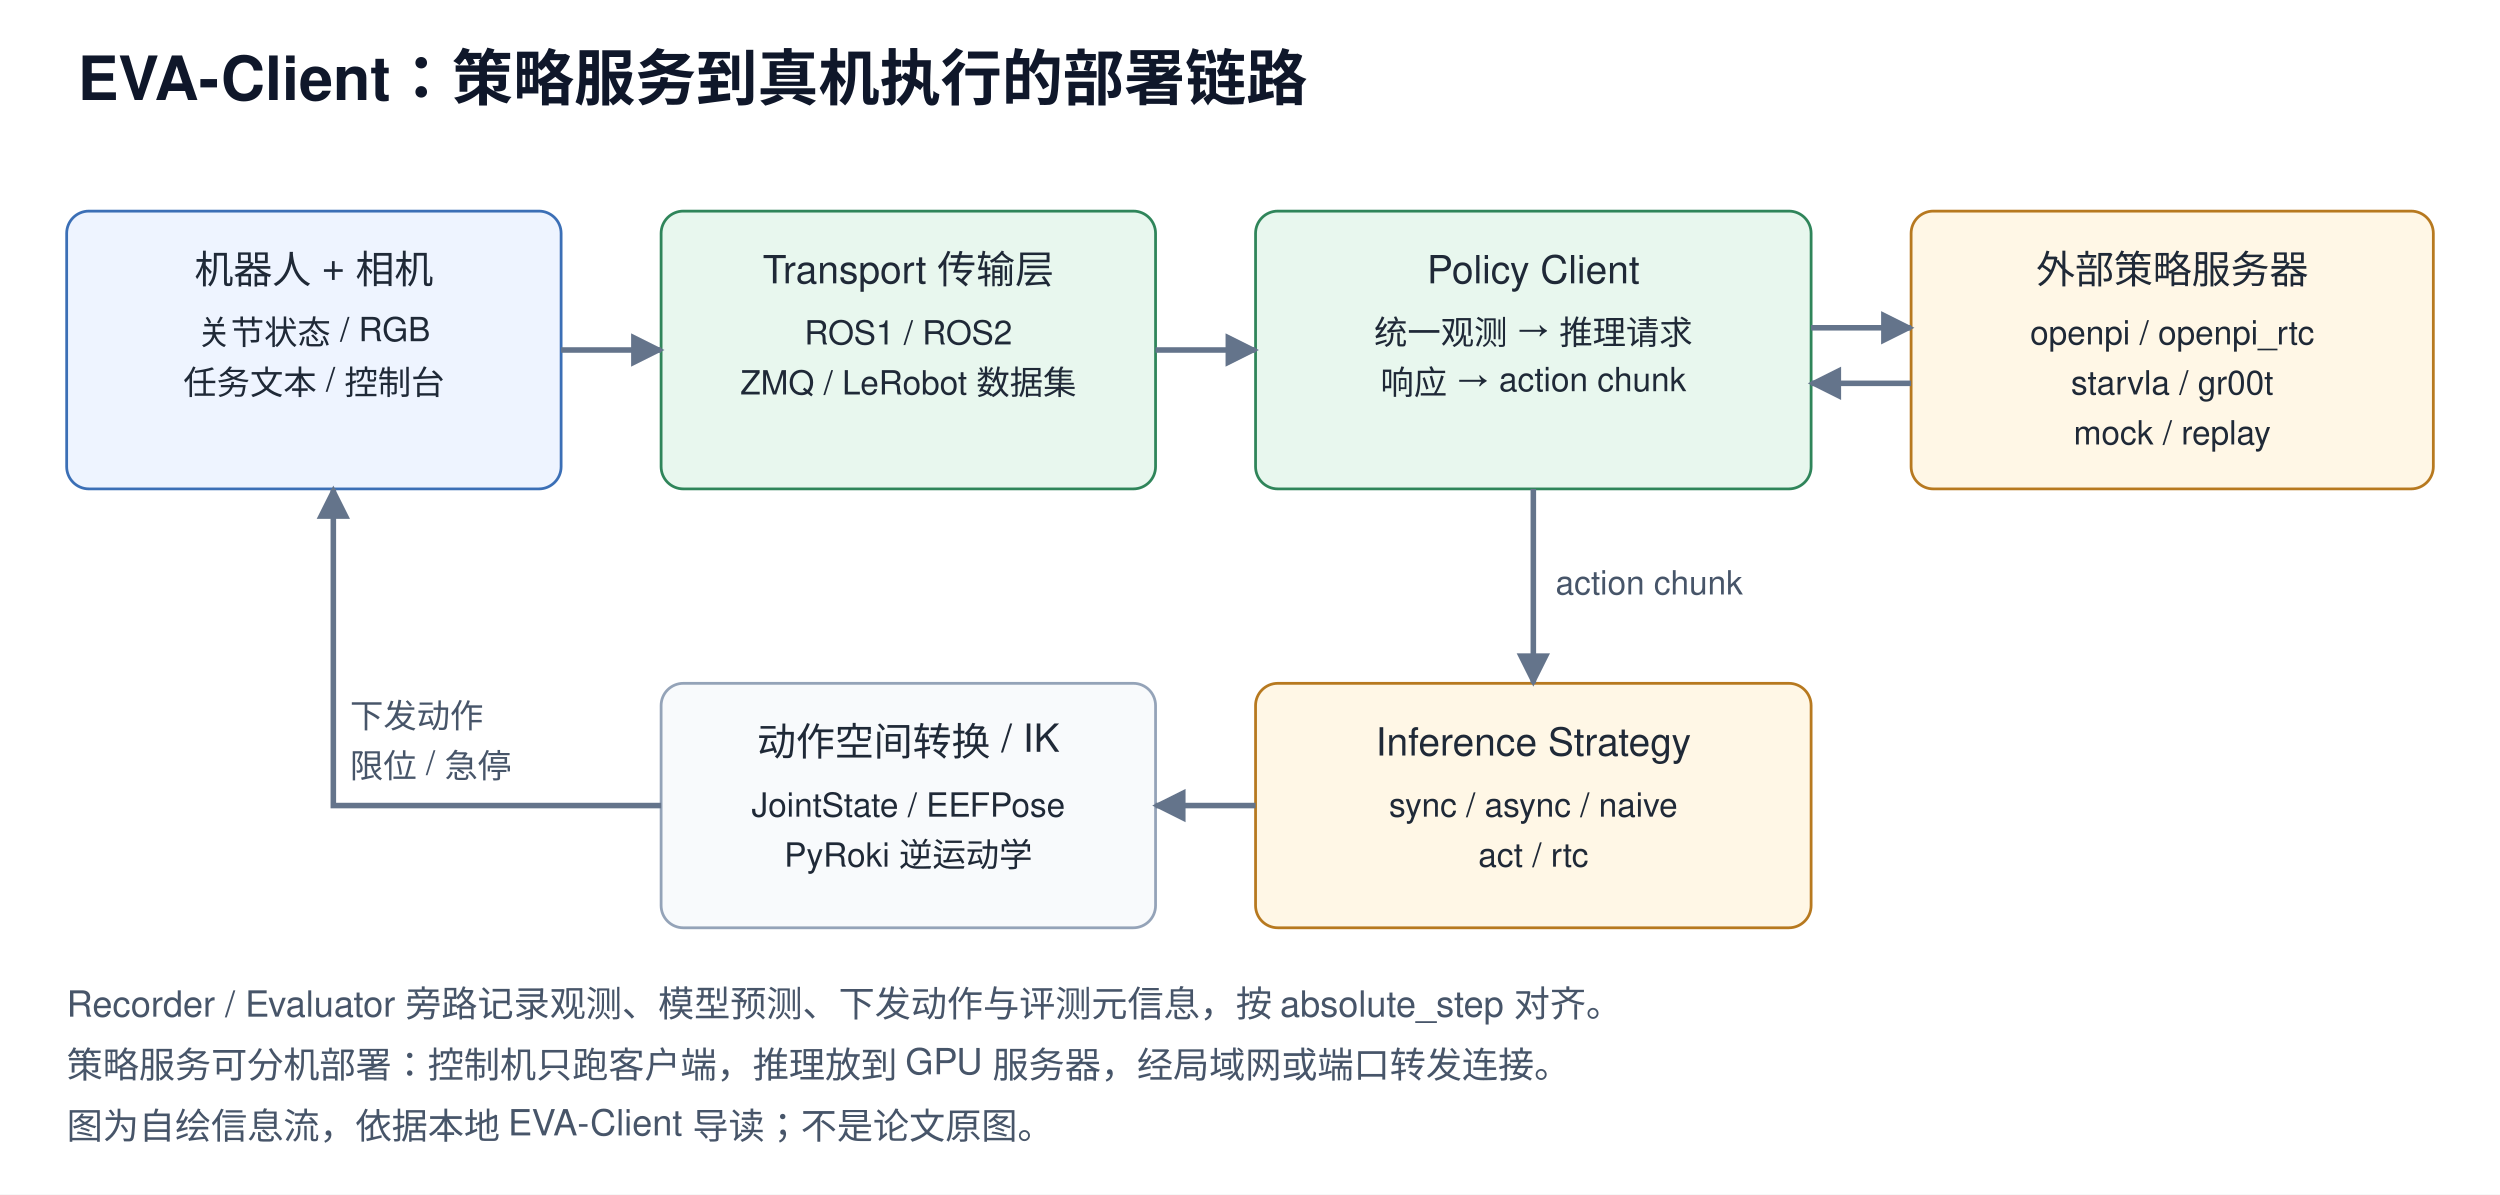
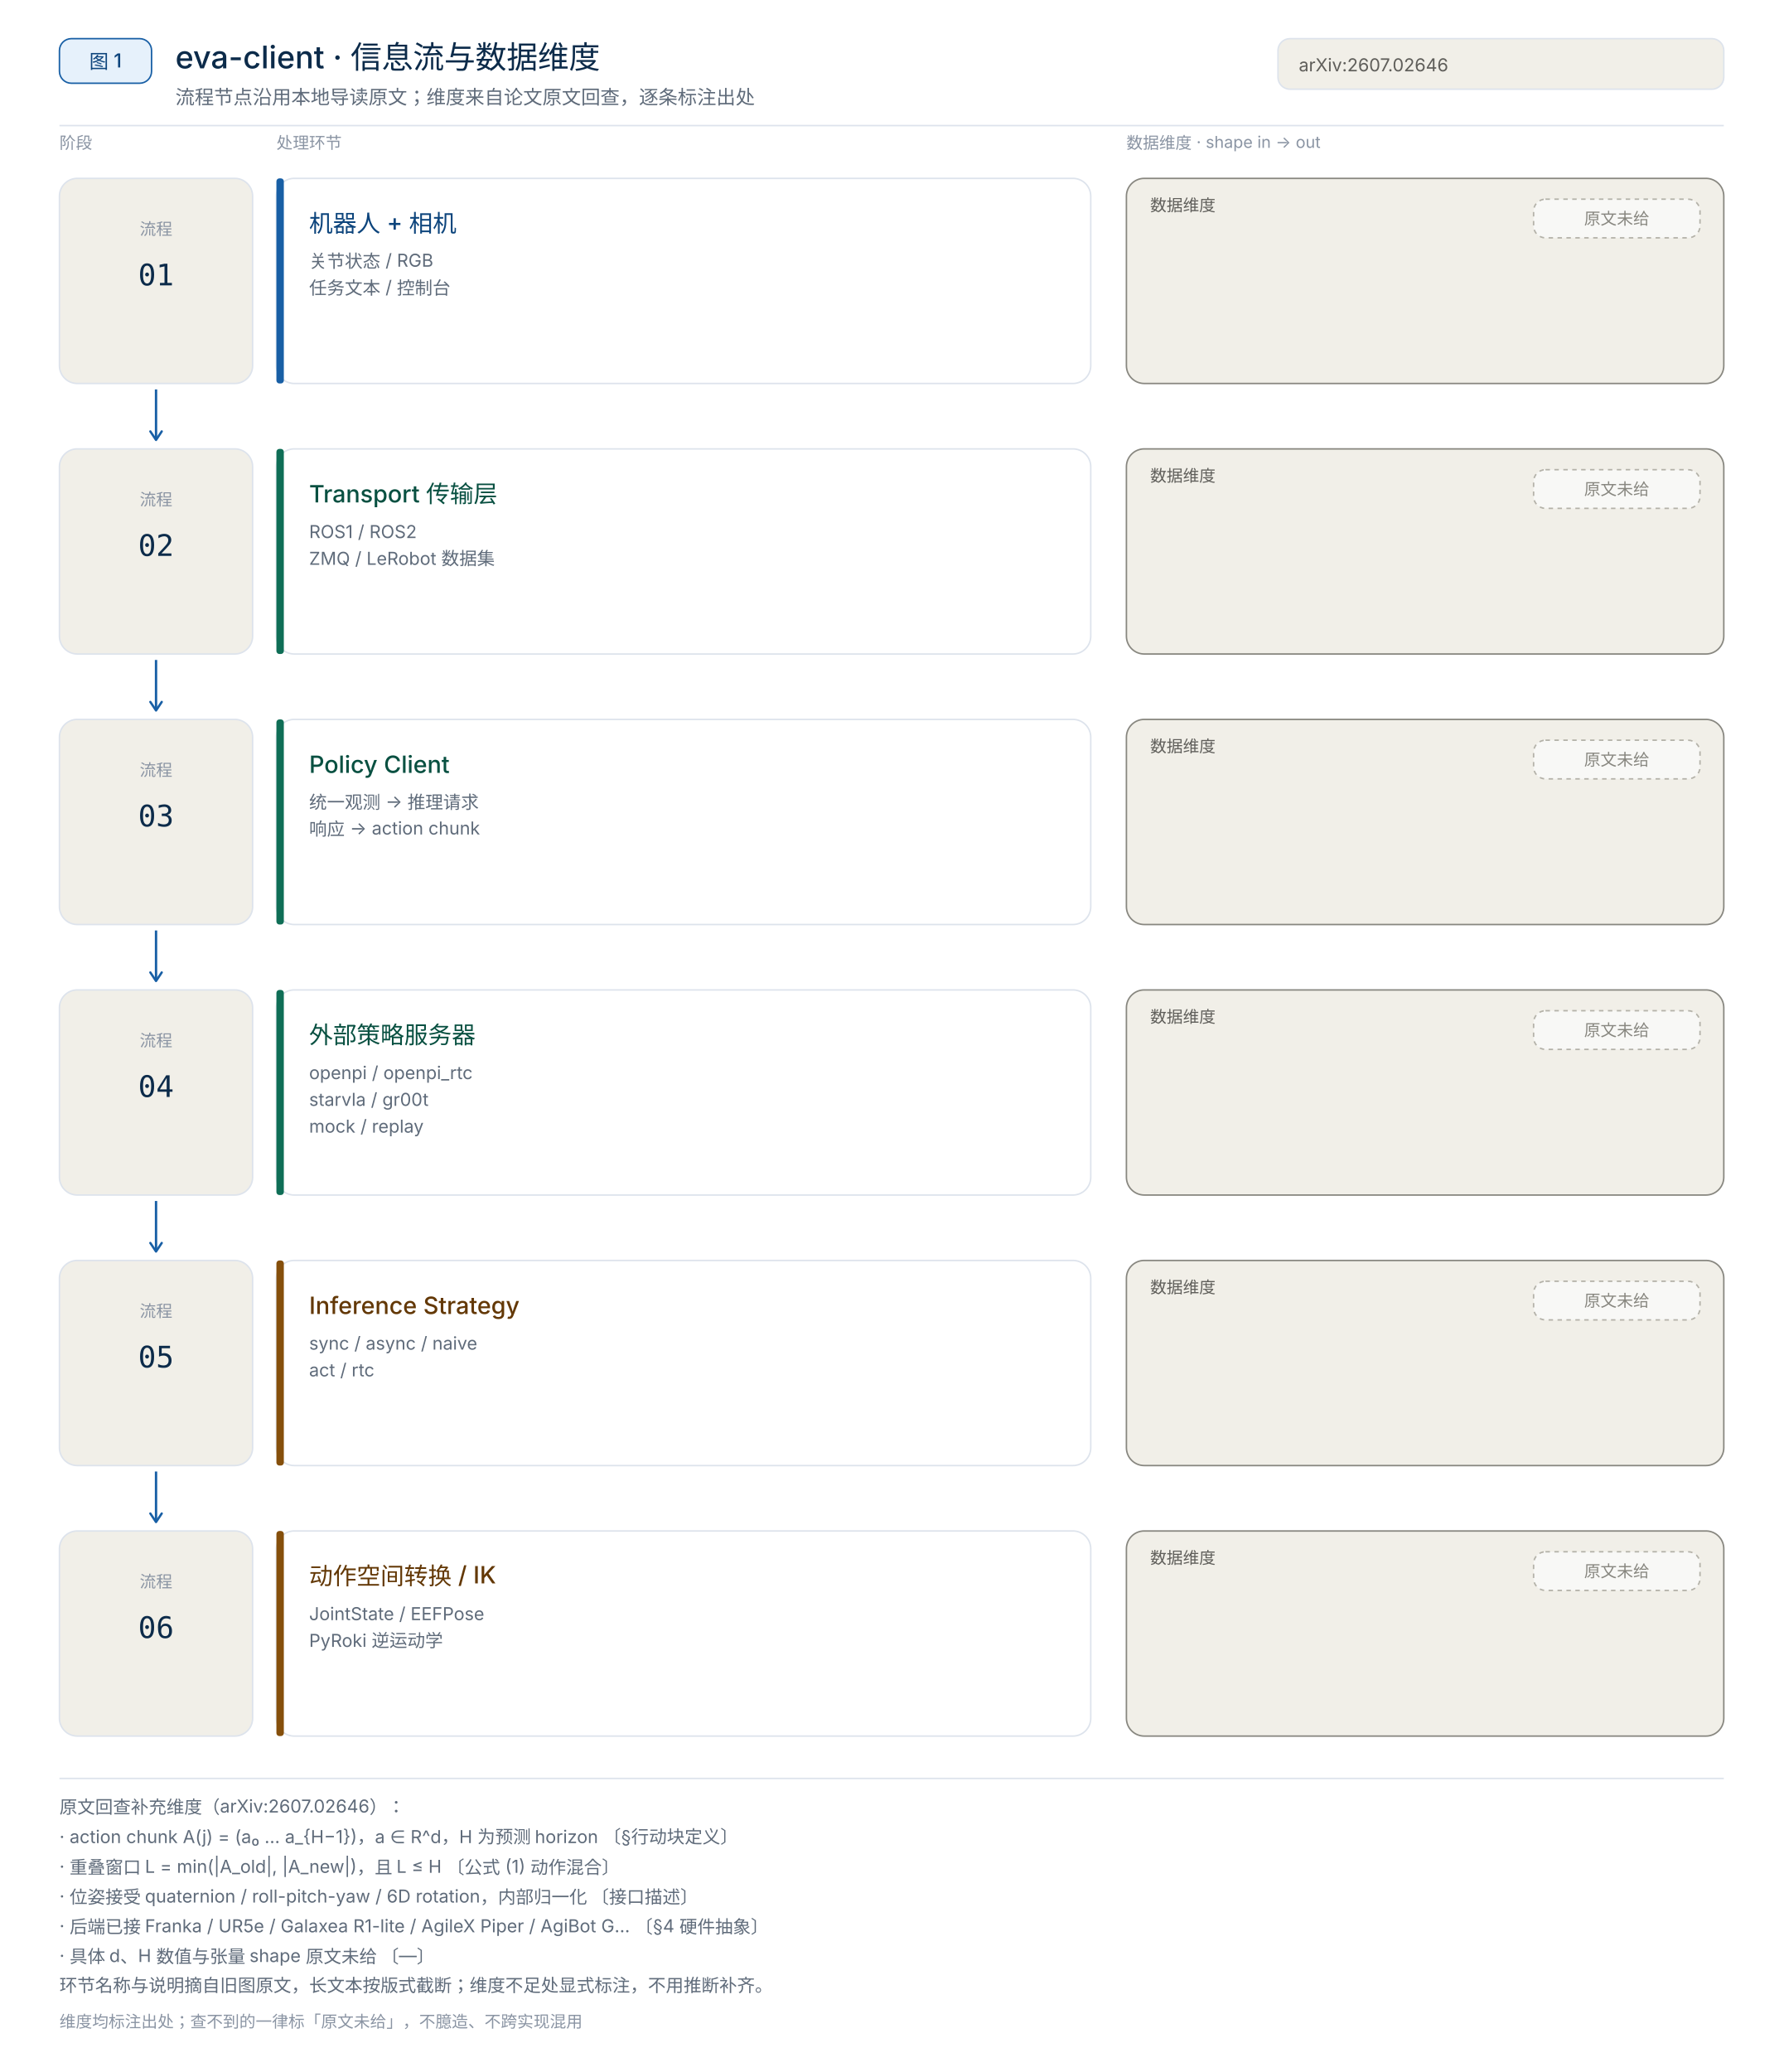
- <svg xmlns="http://www.w3.org/2000/svg" width="900" height="430" viewBox="0 0 900 430">
+ <svg xmlns="http://www.w3.org/2000/svg" width="1200" height="1394" viewBox="0 0 1200 1394" role="img">
  <defs>
-     <marker id="arrow" viewBox="0 0 10 10" refX="9" refY="5" markerWidth="6" markerHeight="6" orient="auto-start-reverse">
-       <path d="M 0 0 L 10 5 L 0 10 z" fill="#64748b" />
+     <marker id="arrow" viewBox="0 0 10 10" refX="8" refY="5" markerWidth="6" markerHeight="6" orient="auto-start-reverse">
+       <path d="M2 1L8 5L2 9" fill="none" stroke="#185FA5" stroke-width="1.6" stroke-linecap="round" stroke-linejoin="round" />
    </marker>
  </defs>
-   <rect width="900" height="430" fill="#ffffff" />
-   <text x="28" y="36" font-family="Helvetica, Arial, sans-serif" font-size="22" font-weight="bold" fill="#0f172a">EVA-Client：策略服务到真机执行的部署链路</text>
-   <rect x="24" y="76" width="178" height="100" rx="8" fill="#eef4ff" stroke="#3b6fb6" />
-   <text x="113" y="102" font-family="Helvetica, Arial, sans-serif" font-size="14" text-anchor="middle" fill="#1f2937">机器人 + 相机</text>
-   <text x="113" y="124" font-family="Helvetica, Arial, sans-serif" font-size="12" text-anchor="middle" fill="#1f2937">关节状态 / RGB</text>
-   <text x="113" y="142" font-family="Helvetica, Arial, sans-serif" font-size="12" text-anchor="middle" fill="#1f2937">任务文本 / 控制台</text>
-   <rect x="238" y="76" width="178" height="100" rx="8" fill="#e8f7ee" stroke="#2f855a" />
-   <text x="327" y="102" font-family="Helvetica, Arial, sans-serif" font-size="14" text-anchor="middle" fill="#1f2937">Transport 传输层</text>
-   <text x="327" y="124" font-family="Helvetica, Arial, sans-serif" font-size="12" text-anchor="middle" fill="#1f2937">ROS1 / ROS2</text>
-   <text x="327" y="142" font-family="Helvetica, Arial, sans-serif" font-size="12" text-anchor="middle" fill="#1f2937">ZMQ / LeRobot 数据集</text>
-   <rect x="452" y="76" width="200" height="100" rx="8" fill="#e8f7ee" stroke="#2f855a" />
-   <text x="552" y="102" font-family="Helvetica, Arial, sans-serif" font-size="14" text-anchor="middle" fill="#1f2937">Policy Client</text>
-   <text x="552" y="124" font-family="Helvetica, Arial, sans-serif" font-size="12" text-anchor="middle" fill="#1f2937">统一观测 → 推理请求</text>
-   <text x="552" y="142" font-family="Helvetica, Arial, sans-serif" font-size="12" text-anchor="middle" fill="#1f2937">响应 → action chunk</text>
-   <rect x="688" y="76" width="188" height="100" rx="8" fill="#fff7e6" stroke="#b7791f" />
-   <text x="782" y="102" font-family="Helvetica, Arial, sans-serif" font-size="14" text-anchor="middle" fill="#1f2937">外部策略服务器</text>
-   <text x="782" y="124" font-family="Helvetica, Arial, sans-serif" font-size="12" text-anchor="middle" fill="#1f2937">openpi / openpi_rtc</text>
-   <text x="782" y="142" font-family="Helvetica, Arial, sans-serif" font-size="12" text-anchor="middle" fill="#1f2937">starvla / gr00t</text>
-   <text x="782" y="160" font-family="Helvetica, Arial, sans-serif" font-size="12" text-anchor="middle" fill="#1f2937">mock / replay</text>
-   <line x1="202" y1="126" x2="238" y2="126" stroke="#64748b" stroke-width="2" marker-end="url(#arrow)" />
-   <line x1="416" y1="126" x2="452" y2="126" stroke="#64748b" stroke-width="2" marker-end="url(#arrow)" />
-   <line x1="652" y1="118" x2="688" y2="118" stroke="#64748b" stroke-width="2" marker-end="url(#arrow)" />
-   <line x1="688" y1="138" x2="652" y2="138" stroke="#64748b" stroke-width="2" marker-end="url(#arrow)" />
-   <rect x="452" y="246" width="200" height="88" rx="8" fill="#fff7e6" stroke="#b7791f" />
-   <text x="552" y="272" font-family="Helvetica, Arial, sans-serif" font-size="14" text-anchor="middle" fill="#1f2937">Inference Strategy</text>
-   <text x="552" y="294" font-family="Helvetica, Arial, sans-serif" font-size="12" text-anchor="middle" fill="#1f2937">sync / async / naive</text>
-   <text x="552" y="312" font-family="Helvetica, Arial, sans-serif" font-size="12" text-anchor="middle" fill="#1f2937">act / rtc</text>
-   <rect x="238" y="246" width="178" height="88" rx="8" fill="#f8fafc" stroke="#94a3b8" />
-   <text x="327" y="272" font-family="Helvetica, Arial, sans-serif" font-size="14" text-anchor="middle" fill="#1f2937">动作空间转换 / IK</text>
-   <text x="327" y="294" font-family="Helvetica, Arial, sans-serif" font-size="12" text-anchor="middle" fill="#1f2937">JointState / EEFPose</text>
-   <text x="327" y="312" font-family="Helvetica, Arial, sans-serif" font-size="12" text-anchor="middle" fill="#1f2937">PyRoki 逆运动学</text>
-   <line x1="552" y1="176" x2="552" y2="246" stroke="#64748b" stroke-width="2" marker-end="url(#arrow)" />
-   <text x="560" y="214" font-family="Helvetica, Arial, sans-serif" font-size="12" fill="#475569">action chunk</text>
-   <line x1="452" y1="290" x2="416" y2="290" stroke="#64748b" stroke-width="2" marker-end="url(#arrow)" />
-   <path d="M 238 290 H 120 V 176" fill="none" stroke="#64748b" stroke-width="2" marker-end="url(#arrow)" />
-   <text x="126" y="262" font-family="Helvetica, Arial, sans-serif" font-size="12" fill="#475569">下发动作</text>
-   <text x="126" y="280" font-family="Helvetica, Arial, sans-serif" font-size="12" fill="#475569">限位 / 急停</text>
-   <text x="24" y="366" font-family="Helvetica, Arial, sans-serif" font-size="13" fill="#475569">Recorder / Evaluator 旁路记录观测、模型预测、下发动作与评测元信息，按 absolute_step 对齐。</text>
-   <text x="24" y="388" font-family="Helvetica, Arial, sans-serif" font-size="13" fill="#475569">策略服务可分机部署：控制机只跑客户端，推理放到 GPU 服务器，经局域网或端口转发连接。</text>
-   <text x="24" y="410" font-family="Helvetica, Arial, sans-serif" font-size="13" fill="#475569">图为自绘信息流，依据本地 EVA-Client 导读；不是论文原图。</text>
+   <rect x="0" y="0" width="1200" height="1394" rx="0" fill="#FFFFFF" stroke="#FFFFFF" stroke-width="1" />
+   <text x="118" y="46" font-family="-apple-system,BlinkMacSystemFont,'PingFang SC','Microsoft YaHei',sans-serif" font-size="21" font-weight="500" fill="#0C2B4A" text-anchor="start">eva-client · 信息流与数据维度</text>
+   <text x="118" y="70" font-family="-apple-system,BlinkMacSystemFont,'PingFang SC','Microsoft YaHei',sans-serif" font-size="13" font-weight="400" fill="#5F6B7A" text-anchor="start">流程节点沿用本地导读原文；维度来自论文原文回查，逐条标注出处</text>
+   <rect x="40" y="84" width="1120" height="1" rx="0" fill="#DDE3EC" stroke="#DDE3EC" stroke-width="0" />
+   <rect x="860" y="26" width="300" height="34" rx="8" fill="#F1EFE8" stroke="#DDE3EC" stroke-width="1" />
+   <text x="874" y="48" font-family="-apple-system,BlinkMacSystemFont,'PingFang SC','Microsoft YaHei',sans-serif" font-size="12" font-weight="400" fill="#5F5E5A" text-anchor="start">arXiv:2607.02646</text>
+   <rect x="40" y="26" width="62" height="30" rx="8" fill="#E6F1FB" stroke="#185FA5" stroke-width="1" />
+   <text x="71" y="46" font-family="-apple-system,BlinkMacSystemFont,'PingFang SC','Microsoft YaHei',sans-serif" font-size="13" font-weight="500" fill="#0C447C" text-anchor="middle">图 1</text>
+   <text x="40" y="100" font-family="-apple-system,BlinkMacSystemFont,'PingFang SC','Microsoft YaHei',sans-serif" font-size="11" font-weight="400" fill="#8A94A3" text-anchor="start">阶段</text>
+   <text x="186" y="100" font-family="-apple-system,BlinkMacSystemFont,'PingFang SC','Microsoft YaHei',sans-serif" font-size="11" font-weight="400" fill="#8A94A3" text-anchor="start">处理环节</text>
+   <text x="758" y="100" font-family="-apple-system,BlinkMacSystemFont,'PingFang SC','Microsoft YaHei',sans-serif" font-size="11" font-weight="400" fill="#8A94A3" text-anchor="start">数据维度 · shape in → out</text>
+   <rect x="40" y="120" width="130" height="138" rx="12" fill="#F1EFE8" stroke="#DDE3EC" stroke-width="1" />
+   <text x="105" y="158" font-family="-apple-system,BlinkMacSystemFont,'PingFang SC','Microsoft YaHei',sans-serif" font-size="11" font-weight="400" fill="#8A94A3" text-anchor="middle">流程</text>
+   <text x="105" y="192" font-family="ui-monospace,SFMono-Regular,Menlo,Consolas,monospace" font-size="20" font-weight="500" fill="#0C2B4A" text-anchor="middle">01</text>
+   <rect x="186" y="120" width="548" height="138" rx="12" fill="#FFFFFF" stroke="#DDE3EC" stroke-width="1" />
+   <rect x="186" y="120" width="5" height="138" rx="2" fill="#185FA5" stroke="#185FA5" stroke-width="0" />
+   <text x="208" y="156" font-family="-apple-system,BlinkMacSystemFont,'PingFang SC','Microsoft YaHei',sans-serif" font-size="16" font-weight="500" fill="#0C447C" text-anchor="start">机器人 + 相机</text>
+   <text x="208" y="180" font-family="-apple-system,BlinkMacSystemFont,'PingFang SC','Microsoft YaHei',sans-serif" font-size="12" font-weight="400" fill="#5F6B7A" text-anchor="start">关节状态 / RGB</text>
+   <text x="208" y="198" font-family="-apple-system,BlinkMacSystemFont,'PingFang SC','Microsoft YaHei',sans-serif" font-size="12" font-weight="400" fill="#5F6B7A" text-anchor="start">任务文本 / 控制台</text>
+   <rect x="758" y="120" width="402" height="138" rx="12" fill="#F1EFE8" stroke="#888780" stroke-width="1" />
+   <text x="774" y="142" font-family="-apple-system,BlinkMacSystemFont,'PingFang SC','Microsoft YaHei',sans-serif" font-size="11" font-weight="500" fill="#5F5E5A" text-anchor="start">数据维度</text>
+   <rect x="1032" y="134" width="112" height="26" rx="8" fill="#F8F8F6" stroke="#B4B2A9" stroke-width="1" stroke-dasharray="3 3" />
+   <text x="1088" y="151" font-family="-apple-system,BlinkMacSystemFont,'PingFang SC','Microsoft YaHei',sans-serif" font-size="11" font-weight="400" fill="#888780" text-anchor="middle">原文未给</text>
+   <path d="M105 262 L105 296" fill="none" stroke="#185FA5" stroke-width="1.6" marker-end="url(#arrow)" />
+   <rect x="40" y="302" width="130" height="138" rx="12" fill="#F1EFE8" stroke="#DDE3EC" stroke-width="1" />
+   <text x="105" y="340" font-family="-apple-system,BlinkMacSystemFont,'PingFang SC','Microsoft YaHei',sans-serif" font-size="11" font-weight="400" fill="#8A94A3" text-anchor="middle">流程</text>
+   <text x="105" y="374" font-family="ui-monospace,SFMono-Regular,Menlo,Consolas,monospace" font-size="20" font-weight="500" fill="#0C2B4A" text-anchor="middle">02</text>
+   <rect x="186" y="302" width="548" height="138" rx="12" fill="#FFFFFF" stroke="#DDE3EC" stroke-width="1" />
+   <rect x="186" y="302" width="5" height="138" rx="2" fill="#0F6E56" stroke="#0F6E56" stroke-width="0" />
+   <text x="208" y="338" font-family="-apple-system,BlinkMacSystemFont,'PingFang SC','Microsoft YaHei',sans-serif" font-size="16" font-weight="500" fill="#085041" text-anchor="start">Transport 传输层</text>
+   <text x="208" y="362" font-family="-apple-system,BlinkMacSystemFont,'PingFang SC','Microsoft YaHei',sans-serif" font-size="12" font-weight="400" fill="#5F6B7A" text-anchor="start">ROS1 / ROS2</text>
+   <text x="208" y="380" font-family="-apple-system,BlinkMacSystemFont,'PingFang SC','Microsoft YaHei',sans-serif" font-size="12" font-weight="400" fill="#5F6B7A" text-anchor="start">ZMQ / LeRobot 数据集</text>
+   <rect x="758" y="302" width="402" height="138" rx="12" fill="#F1EFE8" stroke="#888780" stroke-width="1" />
+   <text x="774" y="324" font-family="-apple-system,BlinkMacSystemFont,'PingFang SC','Microsoft YaHei',sans-serif" font-size="11" font-weight="500" fill="#5F5E5A" text-anchor="start">数据维度</text>
+   <rect x="1032" y="316" width="112" height="26" rx="8" fill="#F8F8F6" stroke="#B4B2A9" stroke-width="1" stroke-dasharray="3 3" />
+   <text x="1088" y="333" font-family="-apple-system,BlinkMacSystemFont,'PingFang SC','Microsoft YaHei',sans-serif" font-size="11" font-weight="400" fill="#888780" text-anchor="middle">原文未给</text>
+   <path d="M105 444 L105 478" fill="none" stroke="#185FA5" stroke-width="1.6" marker-end="url(#arrow)" />
+   <rect x="40" y="484" width="130" height="138" rx="12" fill="#F1EFE8" stroke="#DDE3EC" stroke-width="1" />
+   <text x="105" y="522" font-family="-apple-system,BlinkMacSystemFont,'PingFang SC','Microsoft YaHei',sans-serif" font-size="11" font-weight="400" fill="#8A94A3" text-anchor="middle">流程</text>
+   <text x="105" y="556" font-family="ui-monospace,SFMono-Regular,Menlo,Consolas,monospace" font-size="20" font-weight="500" fill="#0C2B4A" text-anchor="middle">03</text>
+   <rect x="186" y="484" width="548" height="138" rx="12" fill="#FFFFFF" stroke="#DDE3EC" stroke-width="1" />
+   <rect x="186" y="484" width="5" height="138" rx="2" fill="#0F6E56" stroke="#0F6E56" stroke-width="0" />
+   <text x="208" y="520" font-family="-apple-system,BlinkMacSystemFont,'PingFang SC','Microsoft YaHei',sans-serif" font-size="16" font-weight="500" fill="#085041" text-anchor="start">Policy Client</text>
+   <text x="208" y="544" font-family="-apple-system,BlinkMacSystemFont,'PingFang SC','Microsoft YaHei',sans-serif" font-size="12" font-weight="400" fill="#5F6B7A" text-anchor="start">统一观测 → 推理请求</text>
+   <text x="208" y="562" font-family="-apple-system,BlinkMacSystemFont,'PingFang SC','Microsoft YaHei',sans-serif" font-size="12" font-weight="400" fill="#5F6B7A" text-anchor="start">响应 → action chunk</text>
+   <rect x="758" y="484" width="402" height="138" rx="12" fill="#F1EFE8" stroke="#888780" stroke-width="1" />
+   <text x="774" y="506" font-family="-apple-system,BlinkMacSystemFont,'PingFang SC','Microsoft YaHei',sans-serif" font-size="11" font-weight="500" fill="#5F5E5A" text-anchor="start">数据维度</text>
+   <rect x="1032" y="498" width="112" height="26" rx="8" fill="#F8F8F6" stroke="#B4B2A9" stroke-width="1" stroke-dasharray="3 3" />
+   <text x="1088" y="515" font-family="-apple-system,BlinkMacSystemFont,'PingFang SC','Microsoft YaHei',sans-serif" font-size="11" font-weight="400" fill="#888780" text-anchor="middle">原文未给</text>
+   <path d="M105 626 L105 660" fill="none" stroke="#185FA5" stroke-width="1.6" marker-end="url(#arrow)" />
+   <rect x="40" y="666" width="130" height="138" rx="12" fill="#F1EFE8" stroke="#DDE3EC" stroke-width="1" />
+   <text x="105" y="704" font-family="-apple-system,BlinkMacSystemFont,'PingFang SC','Microsoft YaHei',sans-serif" font-size="11" font-weight="400" fill="#8A94A3" text-anchor="middle">流程</text>
+   <text x="105" y="738" font-family="ui-monospace,SFMono-Regular,Menlo,Consolas,monospace" font-size="20" font-weight="500" fill="#0C2B4A" text-anchor="middle">04</text>
+   <rect x="186" y="666" width="548" height="138" rx="12" fill="#FFFFFF" stroke="#DDE3EC" stroke-width="1" />
+   <rect x="186" y="666" width="5" height="138" rx="2" fill="#0F6E56" stroke="#0F6E56" stroke-width="0" />
+   <text x="208" y="702" font-family="-apple-system,BlinkMacSystemFont,'PingFang SC','Microsoft YaHei',sans-serif" font-size="16" font-weight="500" fill="#085041" text-anchor="start">外部策略服务器</text>
+   <text x="208" y="726" font-family="-apple-system,BlinkMacSystemFont,'PingFang SC','Microsoft YaHei',sans-serif" font-size="12" font-weight="400" fill="#5F6B7A" text-anchor="start">openpi / openpi_rtc</text>
+   <text x="208" y="744" font-family="-apple-system,BlinkMacSystemFont,'PingFang SC','Microsoft YaHei',sans-serif" font-size="12" font-weight="400" fill="#5F6B7A" text-anchor="start">starvla / gr00t</text>
+   <text x="208" y="762" font-family="-apple-system,BlinkMacSystemFont,'PingFang SC','Microsoft YaHei',sans-serif" font-size="12" font-weight="400" fill="#5F6B7A" text-anchor="start">mock / replay</text>
+   <rect x="758" y="666" width="402" height="138" rx="12" fill="#F1EFE8" stroke="#888780" stroke-width="1" />
+   <text x="774" y="688" font-family="-apple-system,BlinkMacSystemFont,'PingFang SC','Microsoft YaHei',sans-serif" font-size="11" font-weight="500" fill="#5F5E5A" text-anchor="start">数据维度</text>
+   <rect x="1032" y="680" width="112" height="26" rx="8" fill="#F8F8F6" stroke="#B4B2A9" stroke-width="1" stroke-dasharray="3 3" />
+   <text x="1088" y="697" font-family="-apple-system,BlinkMacSystemFont,'PingFang SC','Microsoft YaHei',sans-serif" font-size="11" font-weight="400" fill="#888780" text-anchor="middle">原文未给</text>
+   <path d="M105 808 L105 842" fill="none" stroke="#185FA5" stroke-width="1.6" marker-end="url(#arrow)" />
+   <rect x="40" y="848" width="130" height="138" rx="12" fill="#F1EFE8" stroke="#DDE3EC" stroke-width="1" />
+   <text x="105" y="886" font-family="-apple-system,BlinkMacSystemFont,'PingFang SC','Microsoft YaHei',sans-serif" font-size="11" font-weight="400" fill="#8A94A3" text-anchor="middle">流程</text>
+   <text x="105" y="920" font-family="ui-monospace,SFMono-Regular,Menlo,Consolas,monospace" font-size="20" font-weight="500" fill="#0C2B4A" text-anchor="middle">05</text>
+   <rect x="186" y="848" width="548" height="138" rx="12" fill="#FFFFFF" stroke="#DDE3EC" stroke-width="1" />
+   <rect x="186" y="848" width="5" height="138" rx="2" fill="#854F0B" stroke="#854F0B" stroke-width="0" />
+   <text x="208" y="884" font-family="-apple-system,BlinkMacSystemFont,'PingFang SC','Microsoft YaHei',sans-serif" font-size="16" font-weight="500" fill="#633806" text-anchor="start">Inference Strategy</text>
+   <text x="208" y="908" font-family="-apple-system,BlinkMacSystemFont,'PingFang SC','Microsoft YaHei',sans-serif" font-size="12" font-weight="400" fill="#5F6B7A" text-anchor="start">sync / async / naive</text>
+   <text x="208" y="926" font-family="-apple-system,BlinkMacSystemFont,'PingFang SC','Microsoft YaHei',sans-serif" font-size="12" font-weight="400" fill="#5F6B7A" text-anchor="start">act / rtc</text>
+   <rect x="758" y="848" width="402" height="138" rx="12" fill="#F1EFE8" stroke="#888780" stroke-width="1" />
+   <text x="774" y="870" font-family="-apple-system,BlinkMacSystemFont,'PingFang SC','Microsoft YaHei',sans-serif" font-size="11" font-weight="500" fill="#5F5E5A" text-anchor="start">数据维度</text>
+   <rect x="1032" y="862" width="112" height="26" rx="8" fill="#F8F8F6" stroke="#B4B2A9" stroke-width="1" stroke-dasharray="3 3" />
+   <text x="1088" y="879" font-family="-apple-system,BlinkMacSystemFont,'PingFang SC','Microsoft YaHei',sans-serif" font-size="11" font-weight="400" fill="#888780" text-anchor="middle">原文未给</text>
+   <path d="M105 990 L105 1024" fill="none" stroke="#185FA5" stroke-width="1.6" marker-end="url(#arrow)" />
+   <rect x="40" y="1030" width="130" height="138" rx="12" fill="#F1EFE8" stroke="#DDE3EC" stroke-width="1" />
+   <text x="105" y="1068" font-family="-apple-system,BlinkMacSystemFont,'PingFang SC','Microsoft YaHei',sans-serif" font-size="11" font-weight="400" fill="#8A94A3" text-anchor="middle">流程</text>
+   <text x="105" y="1102" font-family="ui-monospace,SFMono-Regular,Menlo,Consolas,monospace" font-size="20" font-weight="500" fill="#0C2B4A" text-anchor="middle">06</text>
+   <rect x="186" y="1030" width="548" height="138" rx="12" fill="#FFFFFF" stroke="#DDE3EC" stroke-width="1" />
+   <rect x="186" y="1030" width="5" height="138" rx="2" fill="#854F0B" stroke="#854F0B" stroke-width="0" />
+   <text x="208" y="1066" font-family="-apple-system,BlinkMacSystemFont,'PingFang SC','Microsoft YaHei',sans-serif" font-size="16" font-weight="500" fill="#633806" text-anchor="start">动作空间转换 / IK</text>
+   <text x="208" y="1090" font-family="-apple-system,BlinkMacSystemFont,'PingFang SC','Microsoft YaHei',sans-serif" font-size="12" font-weight="400" fill="#5F6B7A" text-anchor="start">JointState / EEFPose</text>
+   <text x="208" y="1108" font-family="-apple-system,BlinkMacSystemFont,'PingFang SC','Microsoft YaHei',sans-serif" font-size="12" font-weight="400" fill="#5F6B7A" text-anchor="start">PyRoki 逆运动学</text>
+   <rect x="758" y="1030" width="402" height="138" rx="12" fill="#F1EFE8" stroke="#888780" stroke-width="1" />
+   <text x="774" y="1052" font-family="-apple-system,BlinkMacSystemFont,'PingFang SC','Microsoft YaHei',sans-serif" font-size="11" font-weight="500" fill="#5F5E5A" text-anchor="start">数据维度</text>
+   <rect x="1032" y="1044" width="112" height="26" rx="8" fill="#F8F8F6" stroke="#B4B2A9" stroke-width="1" stroke-dasharray="3 3" />
+   <text x="1088" y="1061" font-family="-apple-system,BlinkMacSystemFont,'PingFang SC','Microsoft YaHei',sans-serif" font-size="11" font-weight="400" fill="#888780" text-anchor="middle">原文未给</text>
+   <rect x="40" y="1196" width="1120" height="1" rx="0" fill="#DDE3EC" stroke="#DDE3EC" stroke-width="0" />
+   <text x="40" y="1220" font-family="-apple-system,BlinkMacSystemFont,'PingFang SC','Microsoft YaHei',sans-serif" font-size="12" font-weight="400" fill="#5F6B7A" text-anchor="start">原文回查补充维度（arXiv:2607.02646）：</text>
+   <text x="40" y="1240" font-family="-apple-system,BlinkMacSystemFont,'PingFang SC','Microsoft YaHei',sans-serif" font-size="12" font-weight="400" fill="#5F6B7A" text-anchor="start">· action chunk A(j) = (a₀ … a_{H−1})，a ∈ R^d，H 为预测 horizon 〔§行动块定义〕</text>
+   <text x="40" y="1260" font-family="-apple-system,BlinkMacSystemFont,'PingFang SC','Microsoft YaHei',sans-serif" font-size="12" font-weight="400" fill="#5F6B7A" text-anchor="start">· 重叠窗口 L = min(|A_old|, |A_new|)，且 L ≤ H 〔公式 (1) 动作混合〕</text>
+   <text x="40" y="1280" font-family="-apple-system,BlinkMacSystemFont,'PingFang SC','Microsoft YaHei',sans-serif" font-size="12" font-weight="400" fill="#5F6B7A" text-anchor="start">· 位姿接受 quaternion / roll-pitch-yaw / 6D rotation，内部归一化 〔接口描述〕</text>
+   <text x="40" y="1300" font-family="-apple-system,BlinkMacSystemFont,'PingFang SC','Microsoft YaHei',sans-serif" font-size="12" font-weight="400" fill="#5F6B7A" text-anchor="start">· 后端已接 Franka / UR5e / Galaxea R1-lite / AgileX Piper / AgiBot G… 〔§4 硬件抽象〕</text>
+   <text x="40" y="1320" font-family="-apple-system,BlinkMacSystemFont,'PingFang SC','Microsoft YaHei',sans-serif" font-size="12" font-weight="400" fill="#5F6B7A" text-anchor="start">· 具体 d、H 数值与张量 shape 原文未给 〔—〕</text>
+   <text x="40" y="1340" font-family="-apple-system,BlinkMacSystemFont,'PingFang SC','Microsoft YaHei',sans-serif" font-size="12" font-weight="400" fill="#5F6B7A" text-anchor="start">环节名称与说明摘自旧图原文，长文本按版式截断；维度不足处显式标注，不用推断补齐。</text>
+   <text x="40" y="1364" font-family="-apple-system,BlinkMacSystemFont,'PingFang SC','Microsoft YaHei',sans-serif" font-size="11" font-weight="400" fill="#8A94A3" text-anchor="start">维度均标注出处；查不到的一律标「原文未给」，不臆造、不跨实现混用</text>
</svg>
